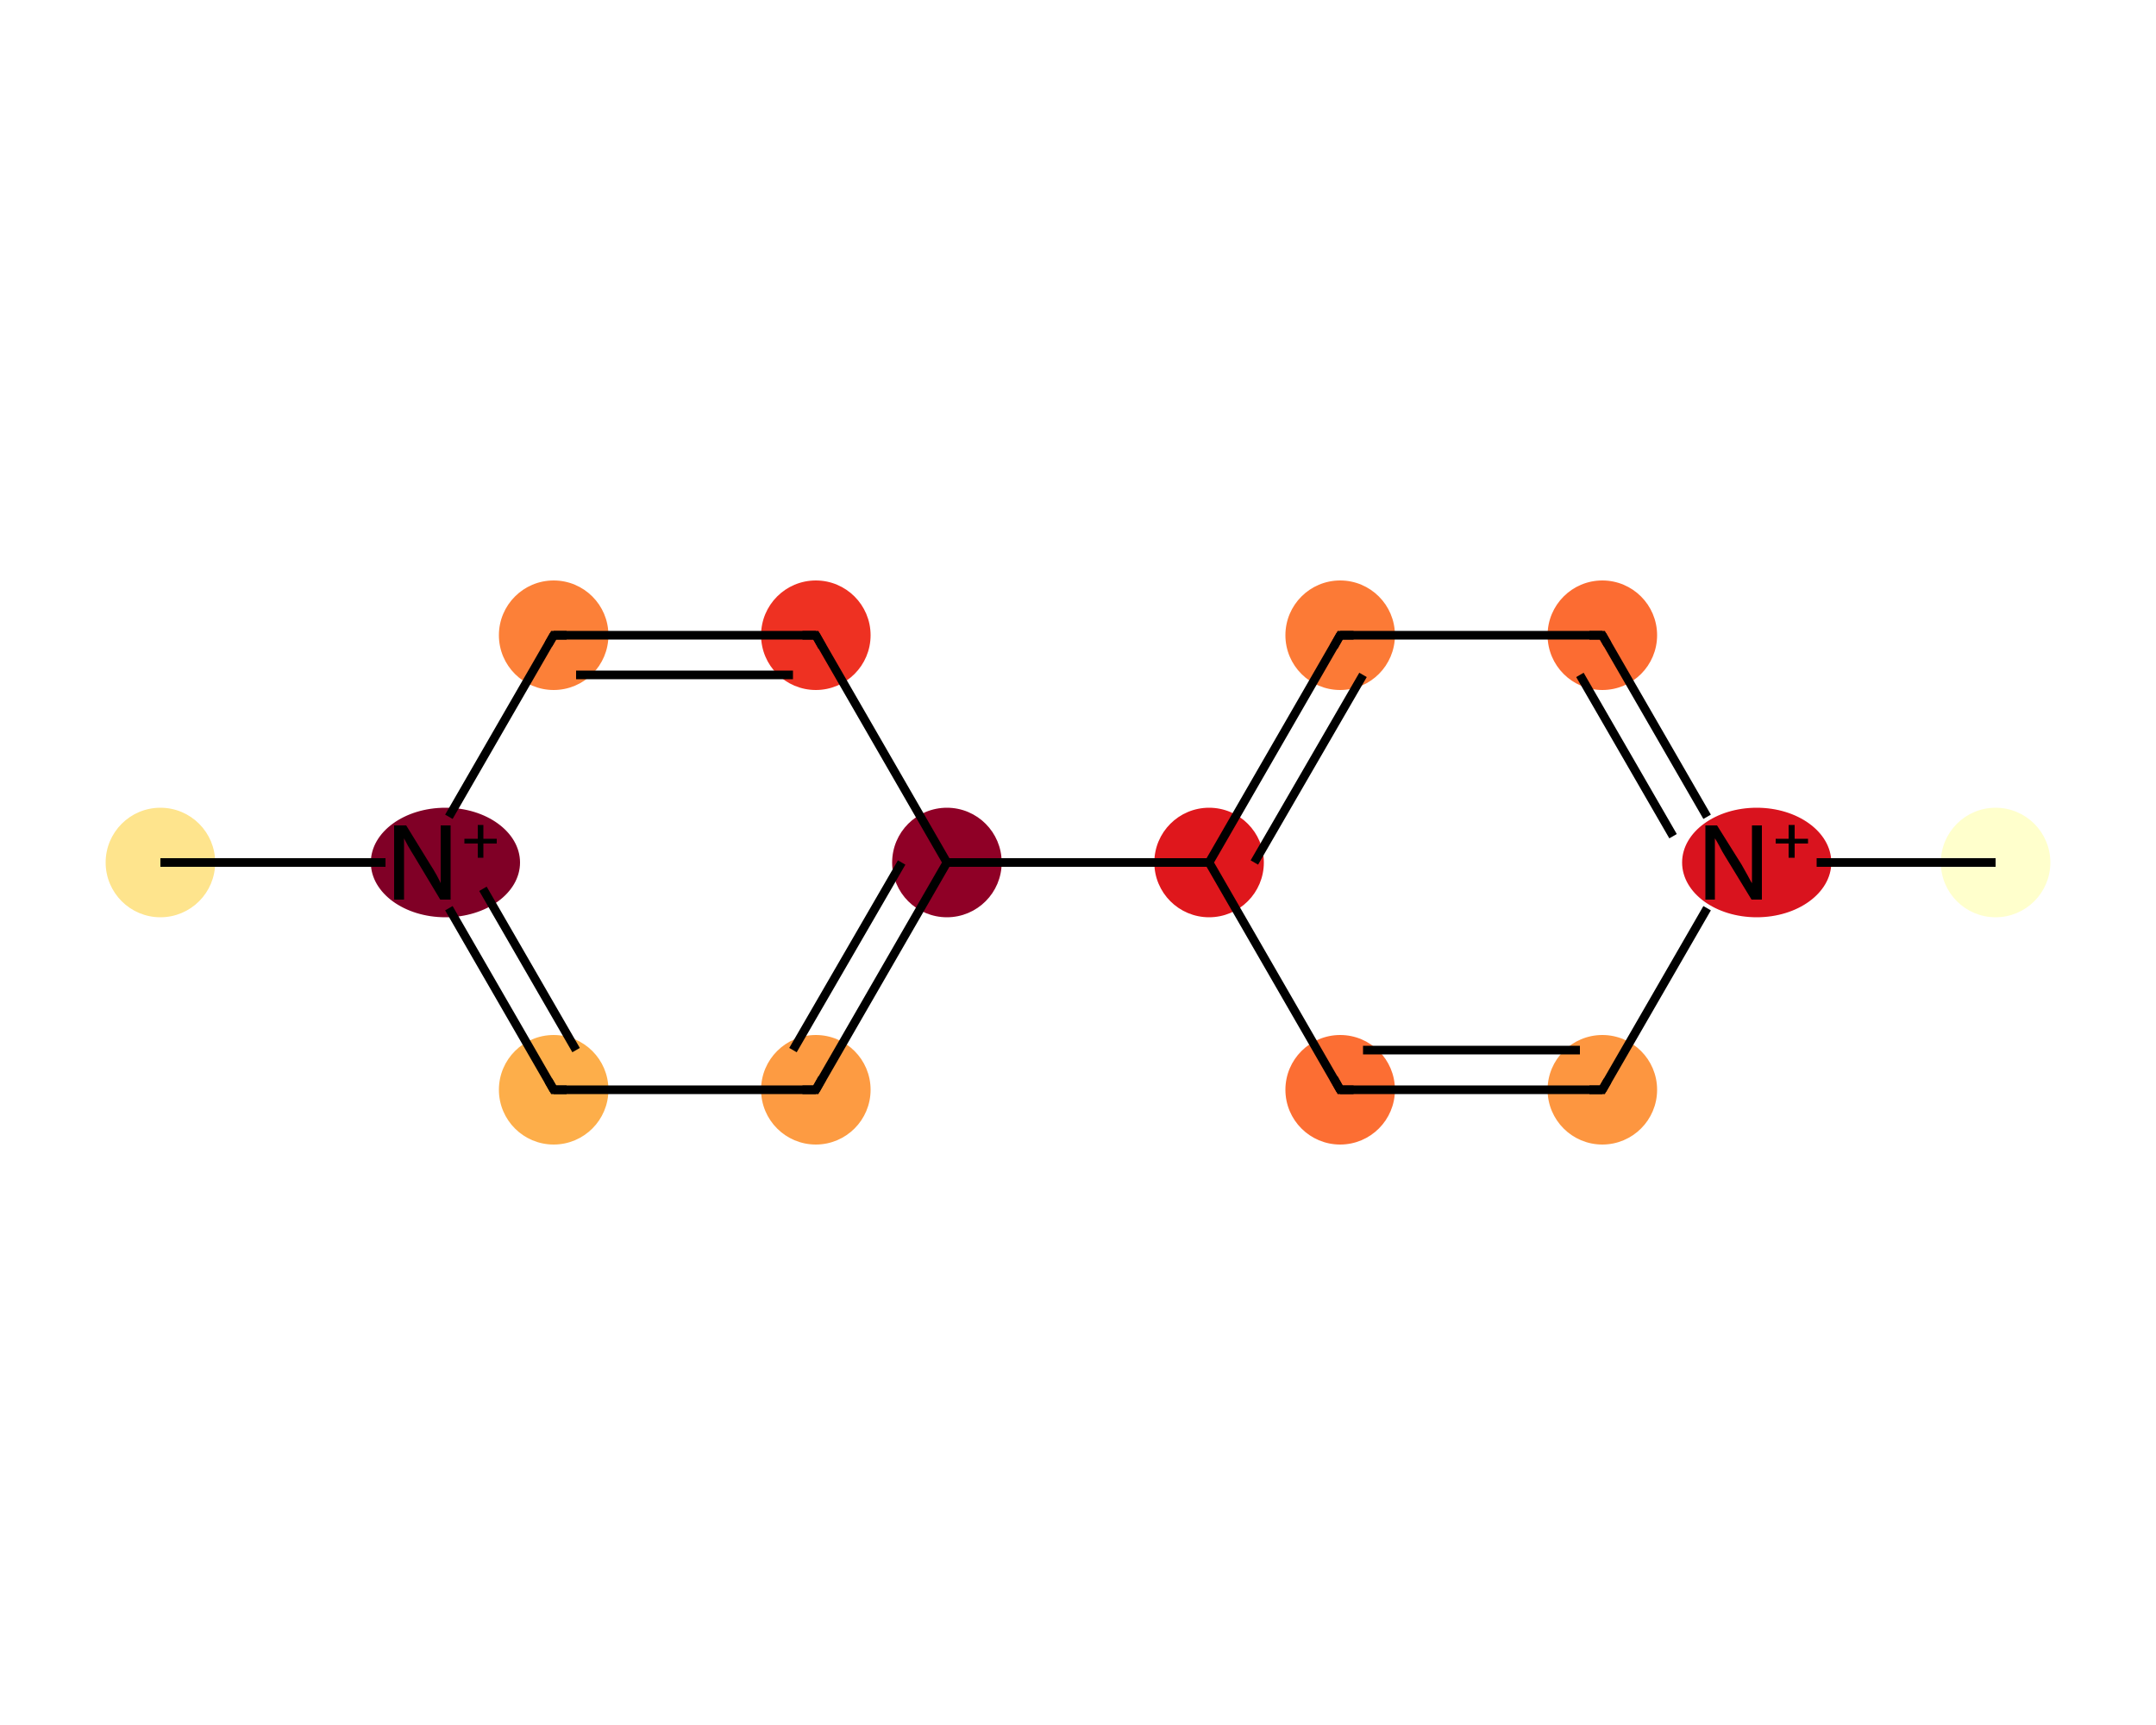
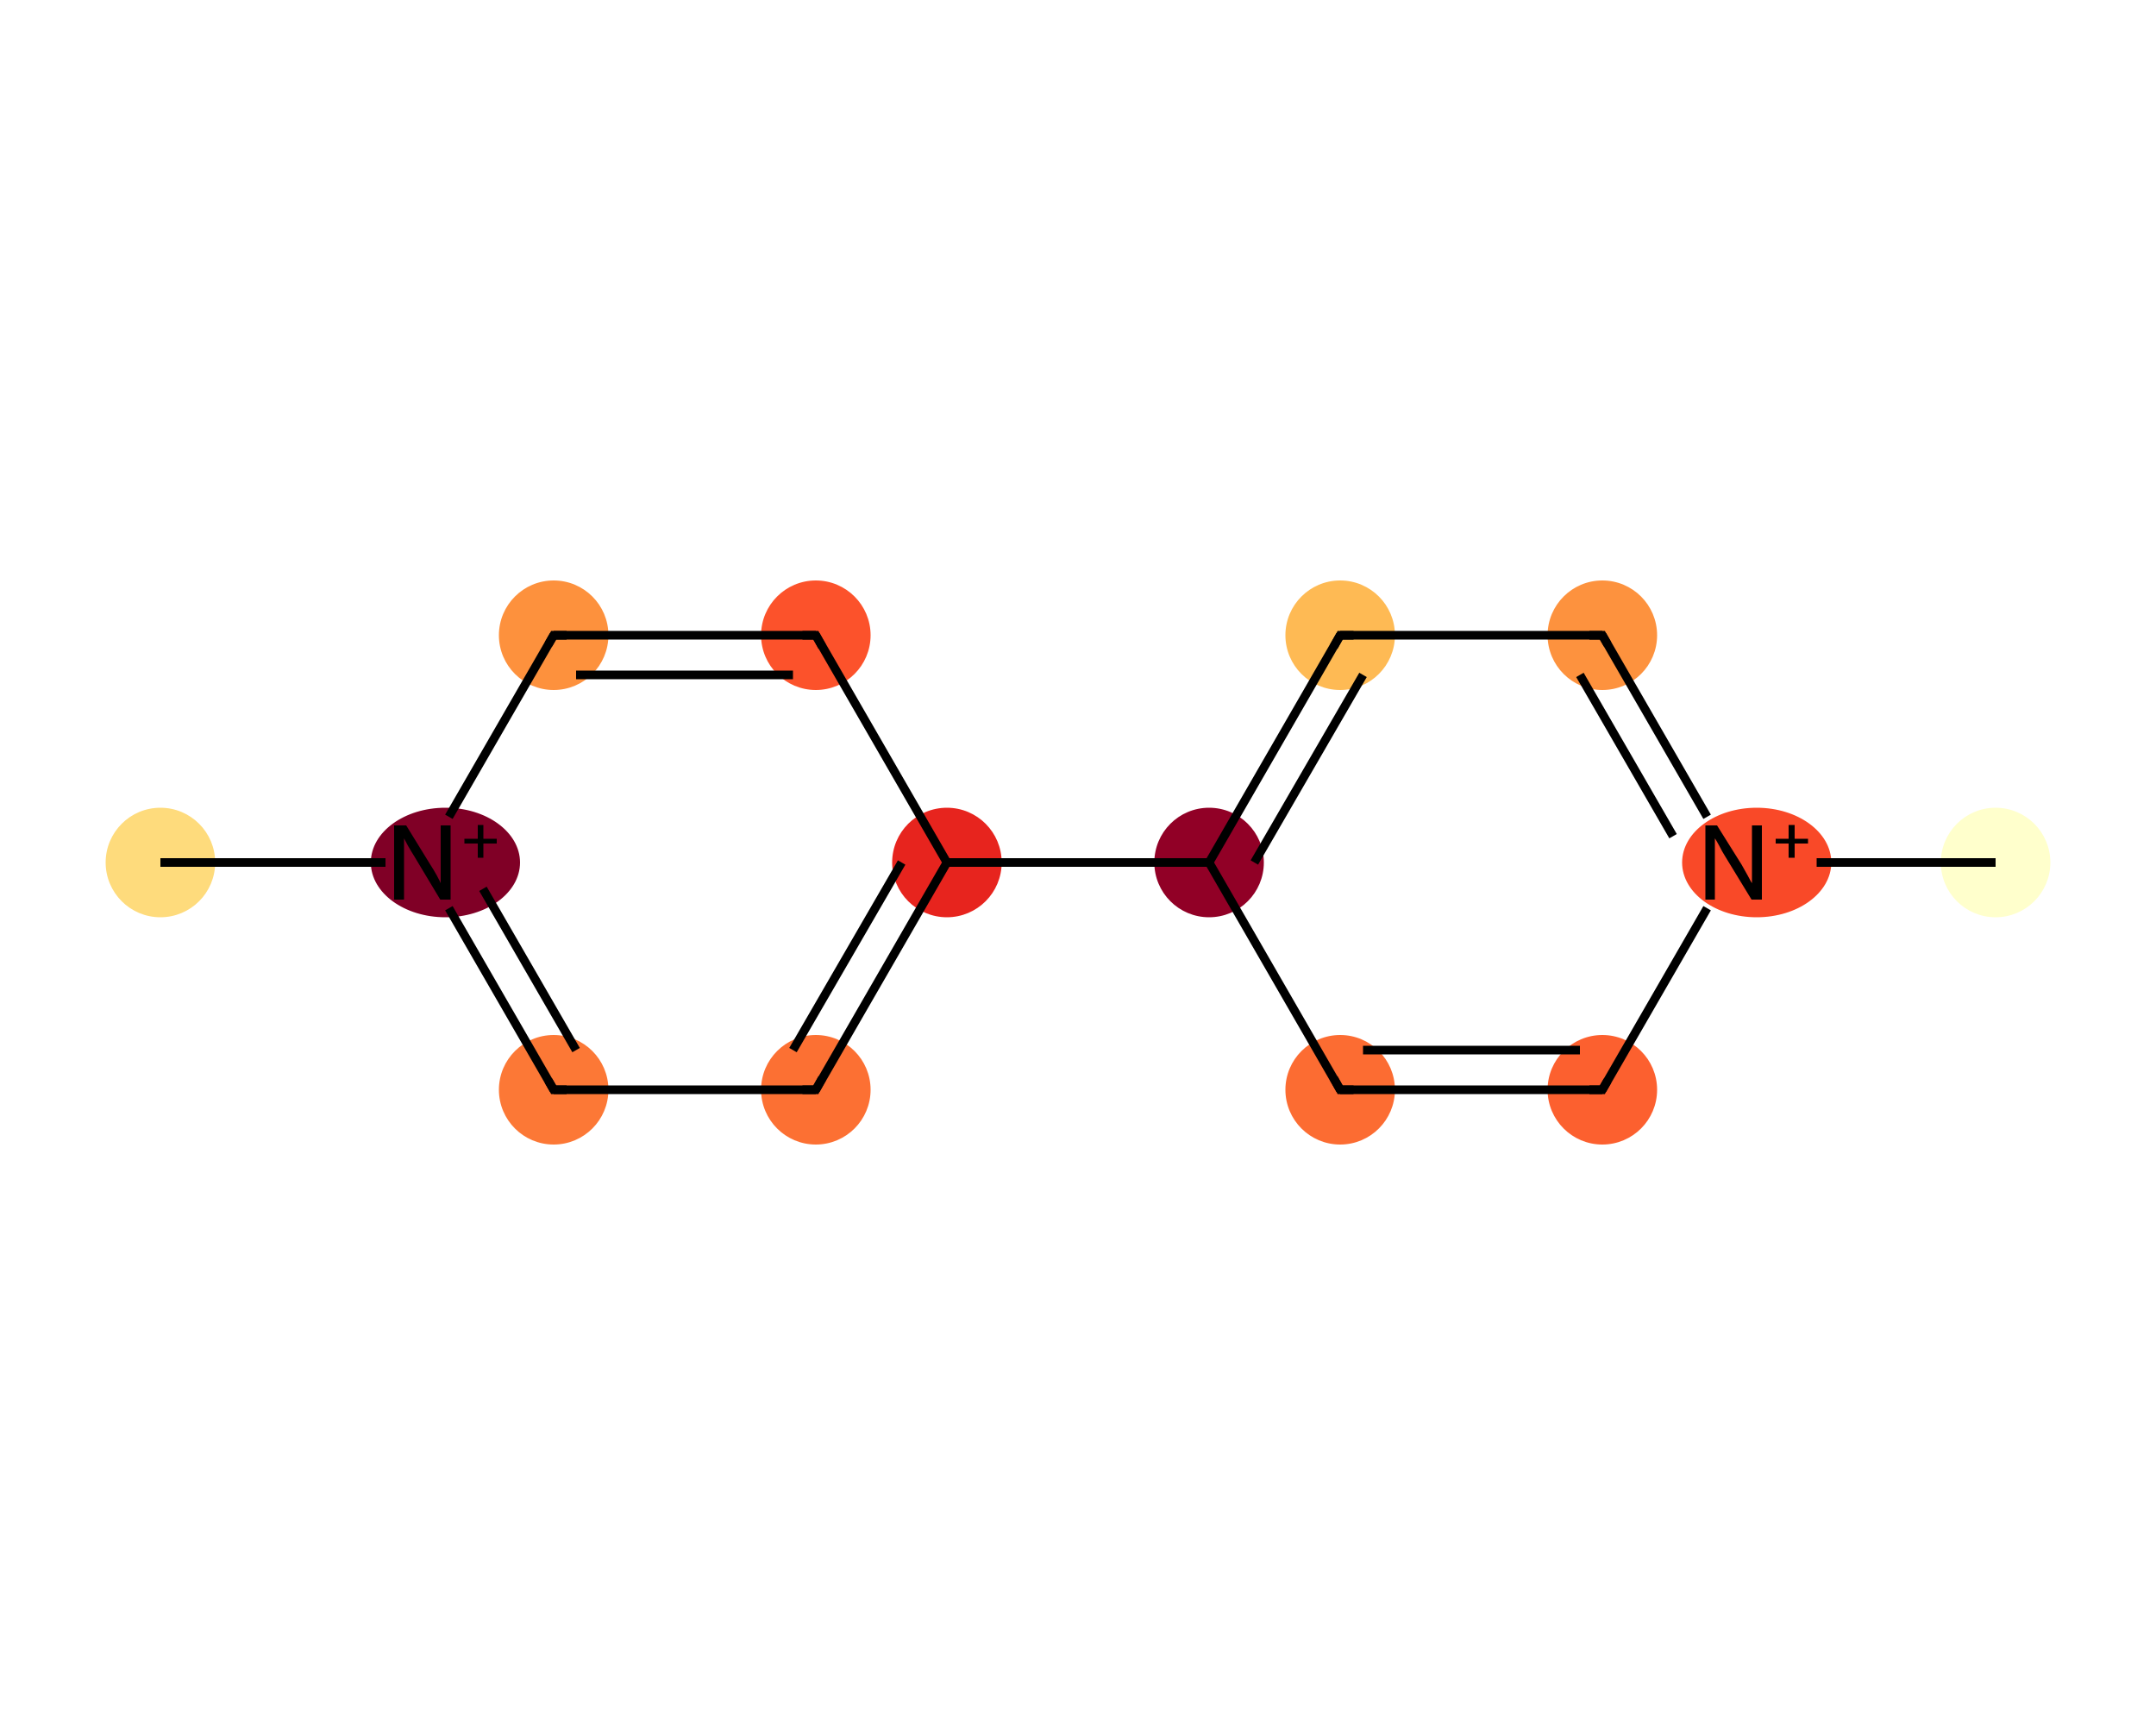
<svg xmlns="http://www.w3.org/2000/svg" version="1.1" baseProfile="full" xml:space="preserve" width="500px" height="400px" viewBox="0 0 500 400">
  <rect style="opacity:1.0;fill:#FFFFFF;stroke:none" width="500.0" height="400.0" x="0.0" y="0.0"> </rect>
  <ellipse cx="462.8" cy="200.0" rx="12.2" ry="12.2" class="atom-0" style="fill:#FFFFCC;fill-rule:evenodd;stroke:#FFFFCC;stroke-width:1.0px;stroke-linecap:butt;stroke-linejoin:miter;stroke-opacity:1" />
-   <ellipse cx="407.4" cy="200.0" rx="16.8" ry="12.2" class="atom-1" style="fill:#D9131E;fill-rule:evenodd;stroke:#D9131E;stroke-width:1.0px;stroke-linecap:butt;stroke-linejoin:miter;stroke-opacity:1" />
-   <ellipse cx="371.6" cy="252.7" rx="12.2" ry="12.2" class="atom-2" style="fill:#FD9640;fill-rule:evenodd;stroke:#FD9640;stroke-width:1.0px;stroke-linecap:butt;stroke-linejoin:miter;stroke-opacity:1" />
-   <ellipse cx="310.8" cy="252.7" rx="12.2" ry="12.2" class="atom-3" style="fill:#FC6E33;fill-rule:evenodd;stroke:#FC6E33;stroke-width:1.0px;stroke-linecap:butt;stroke-linejoin:miter;stroke-opacity:1" />
-   <ellipse cx="280.4" cy="200.0" rx="12.2" ry="12.2" class="atom-4" style="fill:#DF171C;fill-rule:evenodd;stroke:#DF171C;stroke-width:1.0px;stroke-linecap:butt;stroke-linejoin:miter;stroke-opacity:1" />
-   <ellipse cx="219.6" cy="200.0" rx="12.2" ry="12.2" class="atom-5" style="fill:#8F0026;fill-rule:evenodd;stroke:#8F0026;stroke-width:1.0px;stroke-linecap:butt;stroke-linejoin:miter;stroke-opacity:1" />
-   <ellipse cx="189.2" cy="147.3" rx="12.2" ry="12.2" class="atom-6" style="fill:#EE3122;fill-rule:evenodd;stroke:#EE3122;stroke-width:1.0px;stroke-linecap:butt;stroke-linejoin:miter;stroke-opacity:1" />
-   <ellipse cx="128.4" cy="147.3" rx="12.2" ry="12.2" class="atom-7" style="fill:#FC8038;fill-rule:evenodd;stroke:#FC8038;stroke-width:1.0px;stroke-linecap:butt;stroke-linejoin:miter;stroke-opacity:1" />
+   <ellipse cx="407.4" cy="200.0" rx="16.8" ry="12.2" class="atom-1" style="fill:#F94928;fill-rule:evenodd;stroke:#F94928;stroke-width:1.0px;stroke-linecap:butt;stroke-linejoin:miter;stroke-opacity:1" />
+   <ellipse cx="371.6" cy="252.7" rx="12.2" ry="12.2" class="atom-2" style="fill:#FC602F;fill-rule:evenodd;stroke:#FC602F;stroke-width:1.0px;stroke-linecap:butt;stroke-linejoin:miter;stroke-opacity:1" />
+   <ellipse cx="310.8" cy="252.7" rx="12.2" ry="12.2" class="atom-3" style="fill:#FC6C32;fill-rule:evenodd;stroke:#FC6C32;stroke-width:1.0px;stroke-linecap:butt;stroke-linejoin:miter;stroke-opacity:1" />
+   <ellipse cx="280.4" cy="200.0" rx="12.2" ry="12.2" class="atom-4" style="fill:#910026;fill-rule:evenodd;stroke:#910026;stroke-width:1.0px;stroke-linecap:butt;stroke-linejoin:miter;stroke-opacity:1" />
+   <ellipse cx="219.6" cy="200.0" rx="12.2" ry="12.2" class="atom-5" style="fill:#E7241E;fill-rule:evenodd;stroke:#E7241E;stroke-width:1.0px;stroke-linecap:butt;stroke-linejoin:miter;stroke-opacity:1" />
+   <ellipse cx="189.2" cy="147.3" rx="12.2" ry="12.2" class="atom-6" style="fill:#FC522B;fill-rule:evenodd;stroke:#FC522B;stroke-width:1.0px;stroke-linecap:butt;stroke-linejoin:miter;stroke-opacity:1" />
+   <ellipse cx="128.4" cy="147.3" rx="12.2" ry="12.2" class="atom-7" style="fill:#FD913D;fill-rule:evenodd;stroke:#FD913D;stroke-width:1.0px;stroke-linecap:butt;stroke-linejoin:miter;stroke-opacity:1" />
  <ellipse cx="103.3" cy="200.0" rx="16.8" ry="12.2" class="atom-8" style="fill:#800026;fill-rule:evenodd;stroke:#800026;stroke-width:1.0px;stroke-linecap:butt;stroke-linejoin:miter;stroke-opacity:1" />
-   <ellipse cx="37.2" cy="200.0" rx="12.2" ry="12.2" class="atom-9" style="fill:#FEE48D;fill-rule:evenodd;stroke:#FEE48D;stroke-width:1.0px;stroke-linecap:butt;stroke-linejoin:miter;stroke-opacity:1" />
-   <ellipse cx="128.4" cy="252.7" rx="12.2" ry="12.2" class="atom-10" style="fill:#FDAE4A;fill-rule:evenodd;stroke:#FDAE4A;stroke-width:1.0px;stroke-linecap:butt;stroke-linejoin:miter;stroke-opacity:1" />
-   <ellipse cx="189.2" cy="252.7" rx="12.2" ry="12.2" class="atom-11" style="fill:#FD9B42;fill-rule:evenodd;stroke:#FD9B42;stroke-width:1.0px;stroke-linecap:butt;stroke-linejoin:miter;stroke-opacity:1" />
-   <ellipse cx="310.8" cy="147.3" rx="12.2" ry="12.2" class="atom-12" style="fill:#FC7A36;fill-rule:evenodd;stroke:#FC7A36;stroke-width:1.0px;stroke-linecap:butt;stroke-linejoin:miter;stroke-opacity:1" />
-   <ellipse cx="371.6" cy="147.3" rx="12.2" ry="12.2" class="atom-13" style="fill:#FC6C32;fill-rule:evenodd;stroke:#FC6C32;stroke-width:1.0px;stroke-linecap:butt;stroke-linejoin:miter;stroke-opacity:1" />
+   <ellipse cx="37.2" cy="200.0" rx="12.2" ry="12.2" class="atom-9" style="fill:#FEDB7C;fill-rule:evenodd;stroke:#FEDB7C;stroke-width:1.0px;stroke-linecap:butt;stroke-linejoin:miter;stroke-opacity:1" />
+   <ellipse cx="128.4" cy="252.7" rx="12.2" ry="12.2" class="atom-10" style="fill:#FC7836;fill-rule:evenodd;stroke:#FC7836;stroke-width:1.0px;stroke-linecap:butt;stroke-linejoin:miter;stroke-opacity:1" />
+   <ellipse cx="189.2" cy="252.7" rx="12.2" ry="12.2" class="atom-11" style="fill:#FC7033;fill-rule:evenodd;stroke:#FC7033;stroke-width:1.0px;stroke-linecap:butt;stroke-linejoin:miter;stroke-opacity:1" />
+   <ellipse cx="310.8" cy="147.3" rx="12.2" ry="12.2" class="atom-12" style="fill:#FEBA54;fill-rule:evenodd;stroke:#FEBA54;stroke-width:1.0px;stroke-linecap:butt;stroke-linejoin:miter;stroke-opacity:1" />
+   <ellipse cx="371.6" cy="147.3" rx="12.2" ry="12.2" class="atom-13" style="fill:#FD923E;fill-rule:evenodd;stroke:#FD923E;stroke-width:1.0px;stroke-linecap:butt;stroke-linejoin:miter;stroke-opacity:1" />
  <path class="bond-0 atom-0 atom-1" d="M 462.8,200.0 L 421.3,200.0" style="fill:none;fill-rule:evenodd;stroke:#000000;stroke-width:2.0px;stroke-linecap:butt;stroke-linejoin:miter;stroke-opacity:1" />
  <path class="bond-1 atom-1 atom-2" d="M 395.9,210.6 L 371.6,252.7" style="fill:none;fill-rule:evenodd;stroke:#000000;stroke-width:2.0px;stroke-linecap:butt;stroke-linejoin:miter;stroke-opacity:1" />
  <path class="bond-2 atom-2 atom-3" d="M 371.6,252.7 L 310.8,252.7" style="fill:none;fill-rule:evenodd;stroke:#000000;stroke-width:2.0px;stroke-linecap:butt;stroke-linejoin:miter;stroke-opacity:1" />
  <path class="bond-2 atom-2 atom-3" d="M 366.4,243.5 L 316.1,243.5" style="fill:none;fill-rule:evenodd;stroke:#000000;stroke-width:2.0px;stroke-linecap:butt;stroke-linejoin:miter;stroke-opacity:1" />
  <path class="bond-3 atom-3 atom-4" d="M 310.8,252.7 L 280.4,200.0" style="fill:none;fill-rule:evenodd;stroke:#000000;stroke-width:2.0px;stroke-linecap:butt;stroke-linejoin:miter;stroke-opacity:1" />
  <path class="bond-4 atom-4 atom-5" d="M 280.4,200.0 L 219.6,200.0" style="fill:none;fill-rule:evenodd;stroke:#000000;stroke-width:2.0px;stroke-linecap:butt;stroke-linejoin:miter;stroke-opacity:1" />
  <path class="bond-5 atom-5 atom-6" d="M 219.6,200.0 L 189.2,147.3" style="fill:none;fill-rule:evenodd;stroke:#000000;stroke-width:2.0px;stroke-linecap:butt;stroke-linejoin:miter;stroke-opacity:1" />
  <path class="bond-6 atom-6 atom-7" d="M 189.2,147.3 L 128.4,147.3" style="fill:none;fill-rule:evenodd;stroke:#000000;stroke-width:2.0px;stroke-linecap:butt;stroke-linejoin:miter;stroke-opacity:1" />
  <path class="bond-6 atom-6 atom-7" d="M 183.9,156.5 L 133.6,156.5" style="fill:none;fill-rule:evenodd;stroke:#000000;stroke-width:2.0px;stroke-linecap:butt;stroke-linejoin:miter;stroke-opacity:1" />
  <path class="bond-7 atom-7 atom-8" d="M 128.4,147.3 L 104.1,189.4" style="fill:none;fill-rule:evenodd;stroke:#000000;stroke-width:2.0px;stroke-linecap:butt;stroke-linejoin:miter;stroke-opacity:1" />
  <path class="bond-8 atom-8 atom-9" d="M 89.4,200.0 L 37.2,200.0" style="fill:none;fill-rule:evenodd;stroke:#000000;stroke-width:2.0px;stroke-linecap:butt;stroke-linejoin:miter;stroke-opacity:1" />
  <path class="bond-9 atom-8 atom-10" d="M 104.1,210.6 L 128.4,252.7" style="fill:none;fill-rule:evenodd;stroke:#000000;stroke-width:2.0px;stroke-linecap:butt;stroke-linejoin:miter;stroke-opacity:1" />
  <path class="bond-9 atom-8 atom-10" d="M 112.0,206.1 L 133.6,243.5" style="fill:none;fill-rule:evenodd;stroke:#000000;stroke-width:2.0px;stroke-linecap:butt;stroke-linejoin:miter;stroke-opacity:1" />
  <path class="bond-10 atom-10 atom-11" d="M 128.4,252.7 L 189.2,252.7" style="fill:none;fill-rule:evenodd;stroke:#000000;stroke-width:2.0px;stroke-linecap:butt;stroke-linejoin:miter;stroke-opacity:1" />
  <path class="bond-11 atom-4 atom-12" d="M 280.4,200.0 L 310.8,147.3" style="fill:none;fill-rule:evenodd;stroke:#000000;stroke-width:2.0px;stroke-linecap:butt;stroke-linejoin:miter;stroke-opacity:1" />
  <path class="bond-11 atom-4 atom-12" d="M 290.9,200.0 L 316.1,156.5" style="fill:none;fill-rule:evenodd;stroke:#000000;stroke-width:2.0px;stroke-linecap:butt;stroke-linejoin:miter;stroke-opacity:1" />
  <path class="bond-12 atom-12 atom-13" d="M 310.8,147.3 L 371.6,147.3" style="fill:none;fill-rule:evenodd;stroke:#000000;stroke-width:2.0px;stroke-linecap:butt;stroke-linejoin:miter;stroke-opacity:1" />
  <path class="bond-13 atom-13 atom-1" d="M 371.6,147.3 L 395.9,189.4" style="fill:none;fill-rule:evenodd;stroke:#000000;stroke-width:2.0px;stroke-linecap:butt;stroke-linejoin:miter;stroke-opacity:1" />
  <path class="bond-13 atom-13 atom-1" d="M 366.4,156.5 L 388.0,193.9" style="fill:none;fill-rule:evenodd;stroke:#000000;stroke-width:2.0px;stroke-linecap:butt;stroke-linejoin:miter;stroke-opacity:1" />
  <path class="bond-14 atom-11 atom-5" d="M 189.2,252.7 L 219.6,200.0" style="fill:none;fill-rule:evenodd;stroke:#000000;stroke-width:2.0px;stroke-linecap:butt;stroke-linejoin:miter;stroke-opacity:1" />
  <path class="bond-14 atom-11 atom-5" d="M 183.9,243.5 L 209.1,200.0" style="fill:none;fill-rule:evenodd;stroke:#000000;stroke-width:2.0px;stroke-linecap:butt;stroke-linejoin:miter;stroke-opacity:1" />
  <path d="M 372.8,250.6 L 371.6,252.7 L 368.6,252.7" style="fill:none;stroke:#000000;stroke-width:2.0px;stroke-linecap:butt;stroke-linejoin:miter;stroke-miterlimit:10;stroke-opacity:1;" />
  <path d="M 313.9,252.7 L 310.8,252.7 L 309.3,250.0" style="fill:none;stroke:#000000;stroke-width:2.0px;stroke-linecap:butt;stroke-linejoin:miter;stroke-miterlimit:10;stroke-opacity:1;" />
  <path d="M 190.7,150.0 L 189.2,147.3 L 186.1,147.3" style="fill:none;stroke:#000000;stroke-width:2.0px;stroke-linecap:butt;stroke-linejoin:miter;stroke-miterlimit:10;stroke-opacity:1;" />
  <path d="M 131.4,147.3 L 128.4,147.3 L 127.2,149.4" style="fill:none;stroke:#000000;stroke-width:2.0px;stroke-linecap:butt;stroke-linejoin:miter;stroke-miterlimit:10;stroke-opacity:1;" />
  <path d="M 127.2,250.6 L 128.4,252.7 L 131.4,252.7" style="fill:none;stroke:#000000;stroke-width:2.0px;stroke-linecap:butt;stroke-linejoin:miter;stroke-miterlimit:10;stroke-opacity:1;" />
  <path d="M 186.1,252.7 L 189.2,252.7 L 190.7,250.0" style="fill:none;stroke:#000000;stroke-width:2.0px;stroke-linecap:butt;stroke-linejoin:miter;stroke-miterlimit:10;stroke-opacity:1;" />
  <path d="M 309.3,150.0 L 310.8,147.3 L 313.9,147.3" style="fill:none;stroke:#000000;stroke-width:2.0px;stroke-linecap:butt;stroke-linejoin:miter;stroke-miterlimit:10;stroke-opacity:1;" />
  <path d="M 368.6,147.3 L 371.6,147.3 L 372.8,149.4" style="fill:none;stroke:#000000;stroke-width:2.0px;stroke-linecap:butt;stroke-linejoin:miter;stroke-miterlimit:10;stroke-opacity:1;" />
  <path class="atom-1" d="M 398.2 191.4 L 403.9 200.5 Q 404.4 201.4, 405.3 203.0 Q 406.2 204.7, 406.3 204.8 L 406.3 191.4 L 408.6 191.4 L 408.6 208.6 L 406.2 208.6 L 400.1 198.6 Q 399.4 197.5, 398.7 196.1 Q 398.0 194.8, 397.7 194.4 L 397.7 208.6 L 395.5 208.6 L 395.5 191.4 L 398.2 191.4 " fill="#000000" />
  <path class="atom-1" d="M 411.8 194.5 L 414.8 194.5 L 414.8 191.3 L 416.2 191.3 L 416.2 194.5 L 419.3 194.5 L 419.3 195.6 L 416.2 195.6 L 416.2 198.9 L 414.8 198.9 L 414.8 195.6 L 411.8 195.6 L 411.8 194.5 " fill="#000000" />
  <path class="atom-8" d="M 94.2 191.4 L 99.8 200.5 Q 100.4 201.4, 101.3 203.0 Q 102.2 204.7, 102.2 204.8 L 102.2 191.4 L 104.5 191.4 L 104.5 208.6 L 102.1 208.6 L 96.1 198.6 Q 95.4 197.5, 94.6 196.1 Q 93.9 194.8, 93.7 194.4 L 93.7 208.6 L 91.4 208.6 L 91.4 191.4 L 94.2 191.4 " fill="#000000" />
  <path class="atom-8" d="M 107.7 194.5 L 110.8 194.5 L 110.8 191.3 L 112.1 191.3 L 112.1 194.5 L 115.2 194.5 L 115.2 195.6 L 112.1 195.6 L 112.1 198.9 L 110.8 198.9 L 110.8 195.6 L 107.7 195.6 L 107.7 194.5 " fill="#000000" />
</svg>
